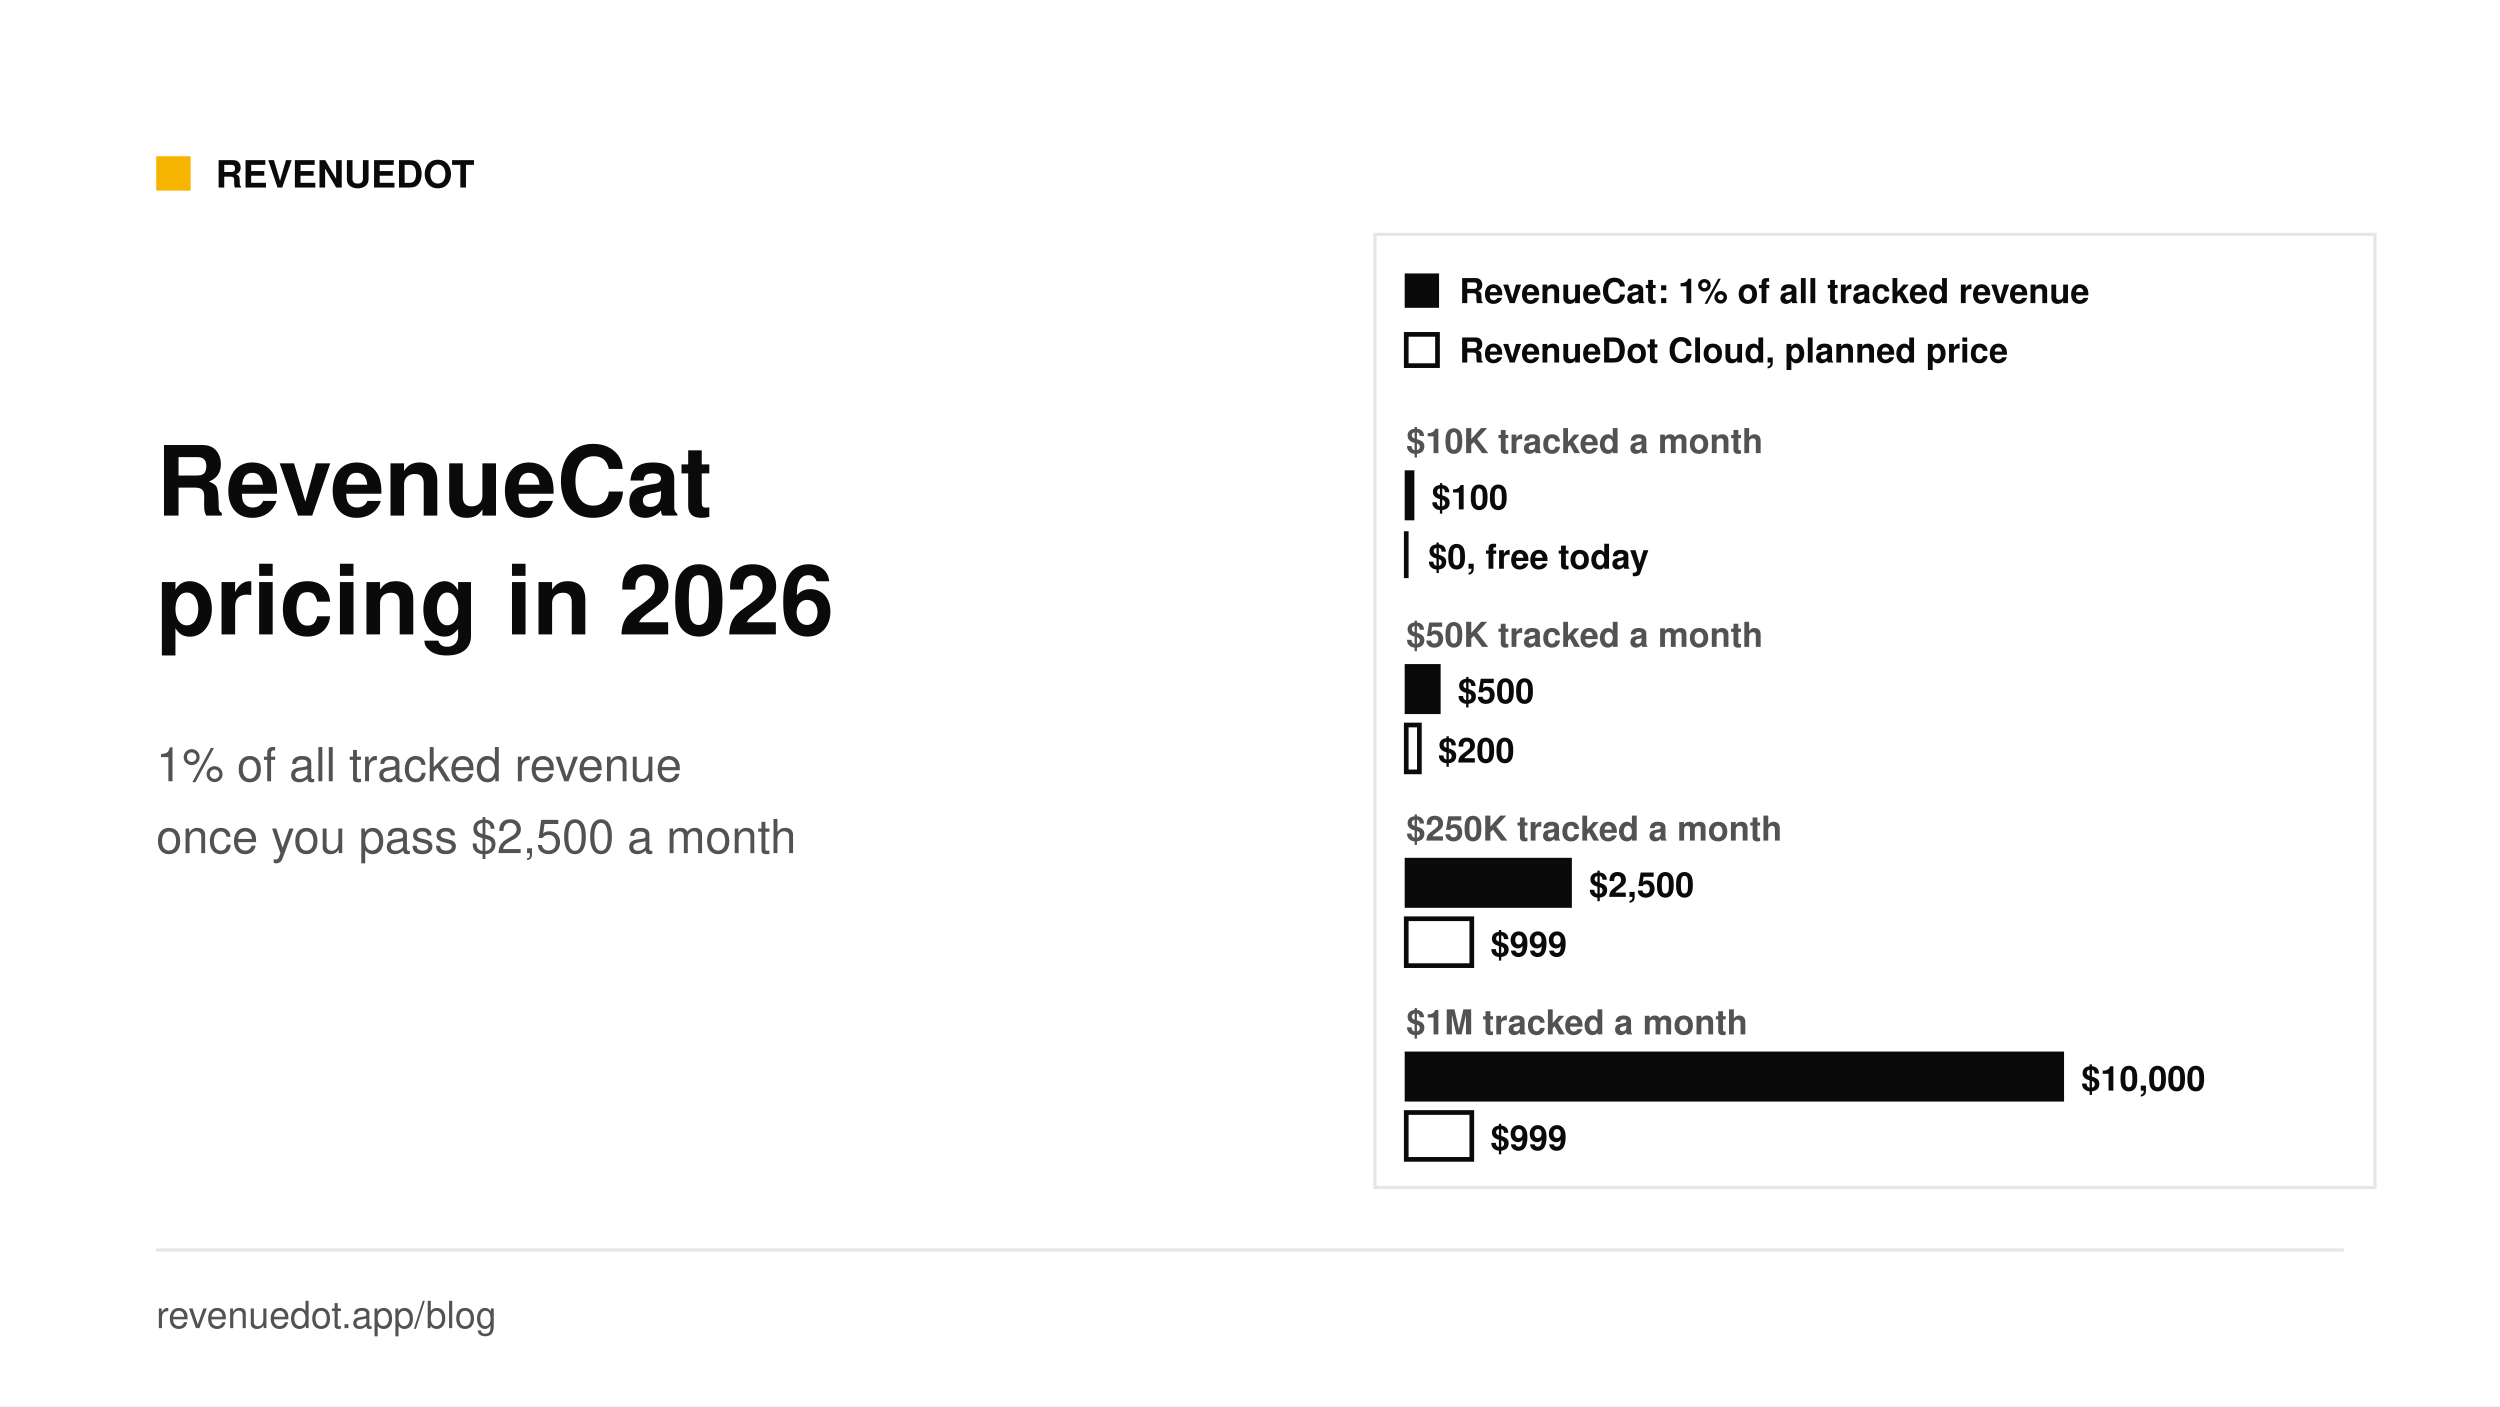
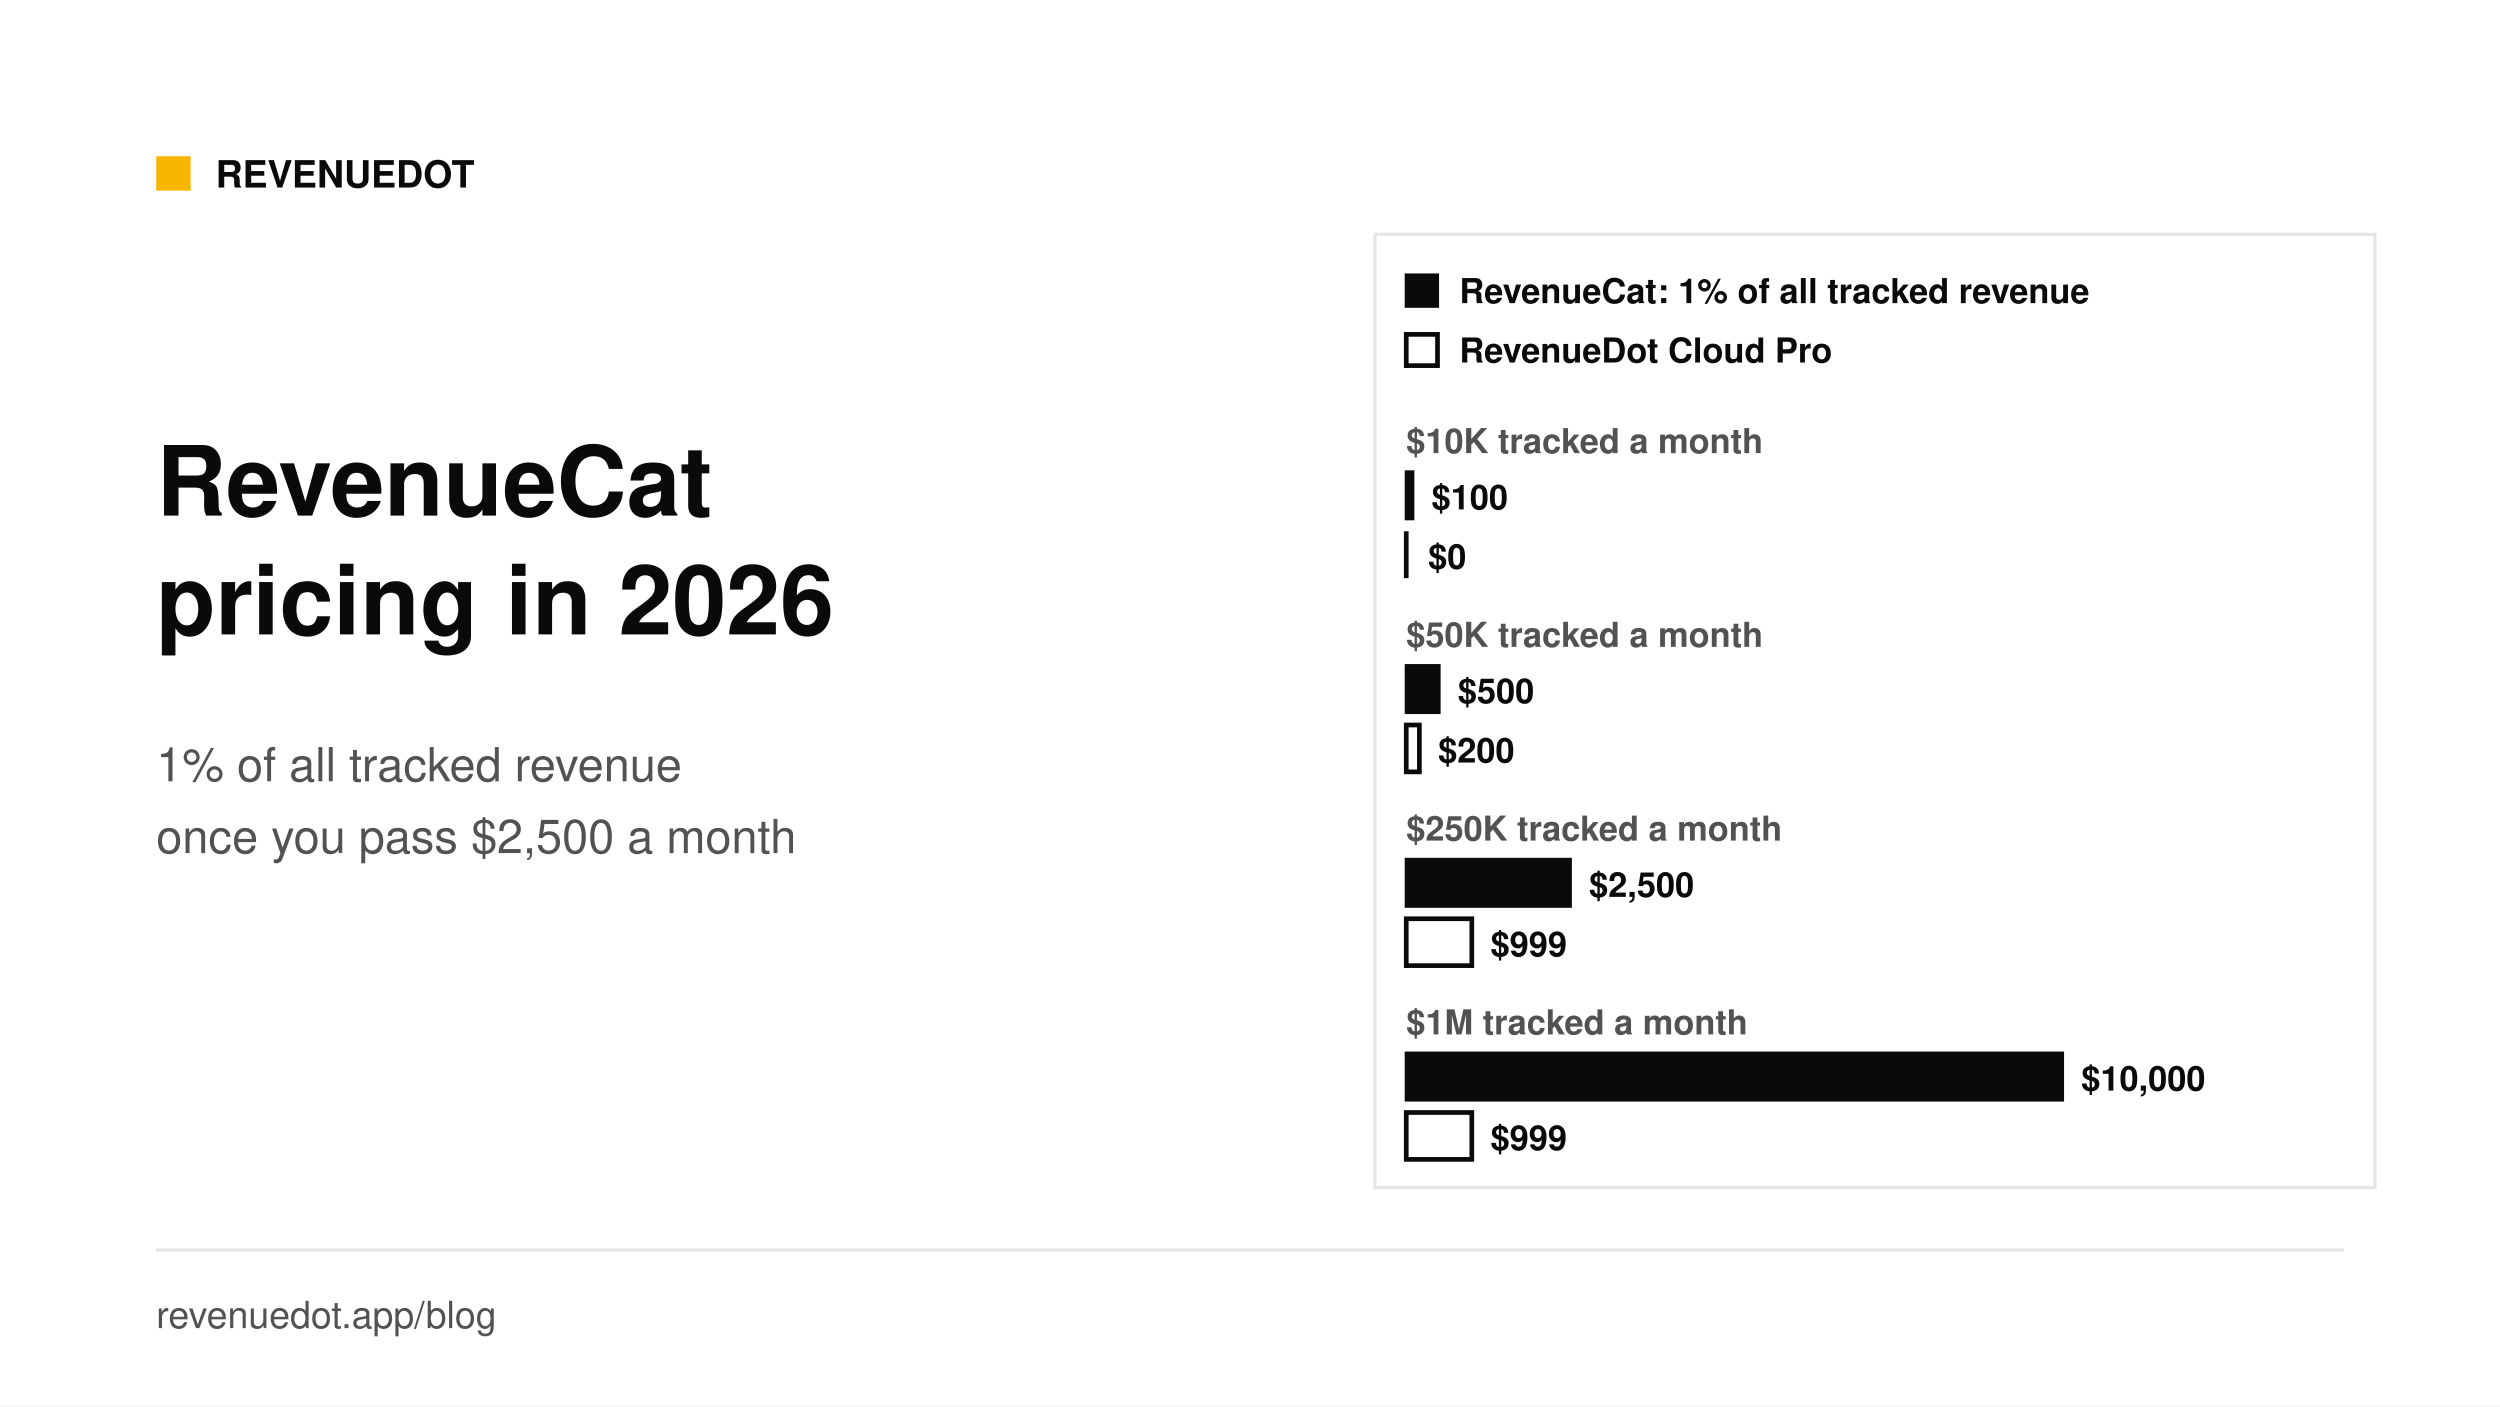
<svg xmlns="http://www.w3.org/2000/svg" viewBox="0 0 1600 900" width="1600" height="900" role="img" aria-labelledby="t d">
  <rect width="1600" height="900" fill="#FFFFFF" />
  <rect x="100" y="100" width="22" height="22" fill="#F7B500" />
  <text x="138" y="120" font-family="Manrope, Helvetica, Arial, sans-serif" font-size="24" font-weight="800" fill="#0A0A0A" text-anchor="start">REVENUEDOT</text>
  <text x="100" y="330" font-family="Manrope, Helvetica, Arial, sans-serif" font-size="62" font-weight="800" fill="#0A0A0A" text-anchor="start">RevenueCat</text>
  <text x="100" y="406" font-family="Manrope, Helvetica, Arial, sans-serif" font-size="62" font-weight="800" fill="#0A0A0A" text-anchor="start">pricing in 2026</text>
  <text x="100" y="500" font-family="Manrope, Helvetica, Arial, sans-serif" font-size="30" font-weight="400" fill="#525252" text-anchor="start">1% of all tracked revenue</text>
  <text x="100" y="546" font-family="Manrope, Helvetica, Arial, sans-serif" font-size="30" font-weight="400" fill="#525252" text-anchor="start">once you pass $2,500 a month</text>
  <line x1="100" y1="800" x2="1500" y2="800" stroke="#E5E5E5" stroke-width="2" />
  <text x="100" y="850" font-family="Manrope, Helvetica, Arial, sans-serif" font-size="24" font-weight="400" fill="#525252" text-anchor="start">revenuedot.app/blog</text>
  <rect x="880" y="150" width="640" height="610" fill="#FFFFFF" stroke="#E5E5E5" stroke-width="2" />
  <rect x="900" y="176" width="20" height="20" fill="#0A0A0A" stroke="#0A0A0A" stroke-width="2" />
  <text x="934" y="194" font-family="Manrope, Helvetica, Arial, sans-serif" font-size="22" font-weight="600" fill="#0A0A0A" text-anchor="start">RevenueCat: 1% of all tracked revenue</text>
  <rect x="900" y="214" width="20" height="20" fill="#FFFFFF" stroke="#0A0A0A" stroke-width="3" />
-   <text x="934" y="232" font-family="Manrope, Helvetica, Arial, sans-serif" font-size="22" font-weight="600" fill="#0A0A0A" text-anchor="start">RevenueDot Cloud, planned price</text>
+   <text x="934" y="232" font-family="Manrope, Helvetica, Arial, sans-serif" font-size="22" font-weight="600" fill="#0A0A0A" text-anchor="start">RevenueDot Cloud Pro</text>
  <text x="900" y="290" font-family="Manrope, Helvetica, Arial, sans-serif" font-size="22" font-weight="700" fill="#525252" text-anchor="start">$10K tracked a month</text>
  <rect x="900" y="302" width="4.2" height="30" fill="#0A0A0A" stroke="#0A0A0A" stroke-width="2" />
  <text x="916.2" y="326" font-family="Manrope, Helvetica, Arial, sans-serif" font-size="22" font-weight="700" fill="#0A0A0A" text-anchor="start">$100</text>
  <line x1="900" y1="340" x2="900" y2="370" stroke="#0A0A0A" stroke-width="3" />
-   <text x="914" y="364" font-family="Manrope, Helvetica, Arial, sans-serif" font-size="22" font-weight="700" fill="#0A0A0A" text-anchor="start">$0, free today</text>
+   <text x="914" y="364" font-family="Manrope, Helvetica, Arial, sans-serif" font-size="22" font-weight="700" fill="#0A0A0A" text-anchor="start">$0</text>
  <text x="900" y="414" font-family="Manrope, Helvetica, Arial, sans-serif" font-size="22" font-weight="700" fill="#525252" text-anchor="start">$50K tracked a month</text>
  <rect x="900" y="426" width="21.0" height="30" fill="#0A0A0A" stroke="#0A0A0A" stroke-width="2" />
  <text x="933.0" y="450" font-family="Manrope, Helvetica, Arial, sans-serif" font-size="22" font-weight="700" fill="#0A0A0A" text-anchor="start">$500</text>
  <rect x="900" y="464" width="8.4" height="30" fill="#FFFFFF" stroke="#0A0A0A" stroke-width="3" />
  <text x="920.4" y="488" font-family="Manrope, Helvetica, Arial, sans-serif" font-size="22" font-weight="700" fill="#0A0A0A" text-anchor="start">$200</text>
  <text x="900" y="538" font-family="Manrope, Helvetica, Arial, sans-serif" font-size="22" font-weight="700" fill="#525252" text-anchor="start">$250K tracked a month</text>
  <rect x="900" y="550" width="105.0" height="30" fill="#0A0A0A" stroke="#0A0A0A" stroke-width="2" />
  <text x="1017.0" y="574" font-family="Manrope, Helvetica, Arial, sans-serif" font-size="22" font-weight="700" fill="#0A0A0A" text-anchor="start">$2,500</text>
  <rect x="900" y="588" width="41.958" height="30" fill="#FFFFFF" stroke="#0A0A0A" stroke-width="3" />
  <text x="953.958" y="612" font-family="Manrope, Helvetica, Arial, sans-serif" font-size="22" font-weight="700" fill="#0A0A0A" text-anchor="start">$999</text>
  <text x="900" y="662" font-family="Manrope, Helvetica, Arial, sans-serif" font-size="22" font-weight="700" fill="#525252" text-anchor="start">$1M tracked a month</text>
  <rect x="900" y="674" width="420.0" height="30" fill="#0A0A0A" stroke="#0A0A0A" stroke-width="2" />
  <text x="1332.0" y="698" font-family="Manrope, Helvetica, Arial, sans-serif" font-size="22" font-weight="700" fill="#0A0A0A" text-anchor="start">$10,000</text>
  <rect x="900" y="712" width="41.958" height="30" fill="#FFFFFF" stroke="#0A0A0A" stroke-width="3" />
  <text x="953.958" y="736" font-family="Manrope, Helvetica, Arial, sans-serif" font-size="22" font-weight="700" fill="#0A0A0A" text-anchor="start">$999</text>
</svg>
